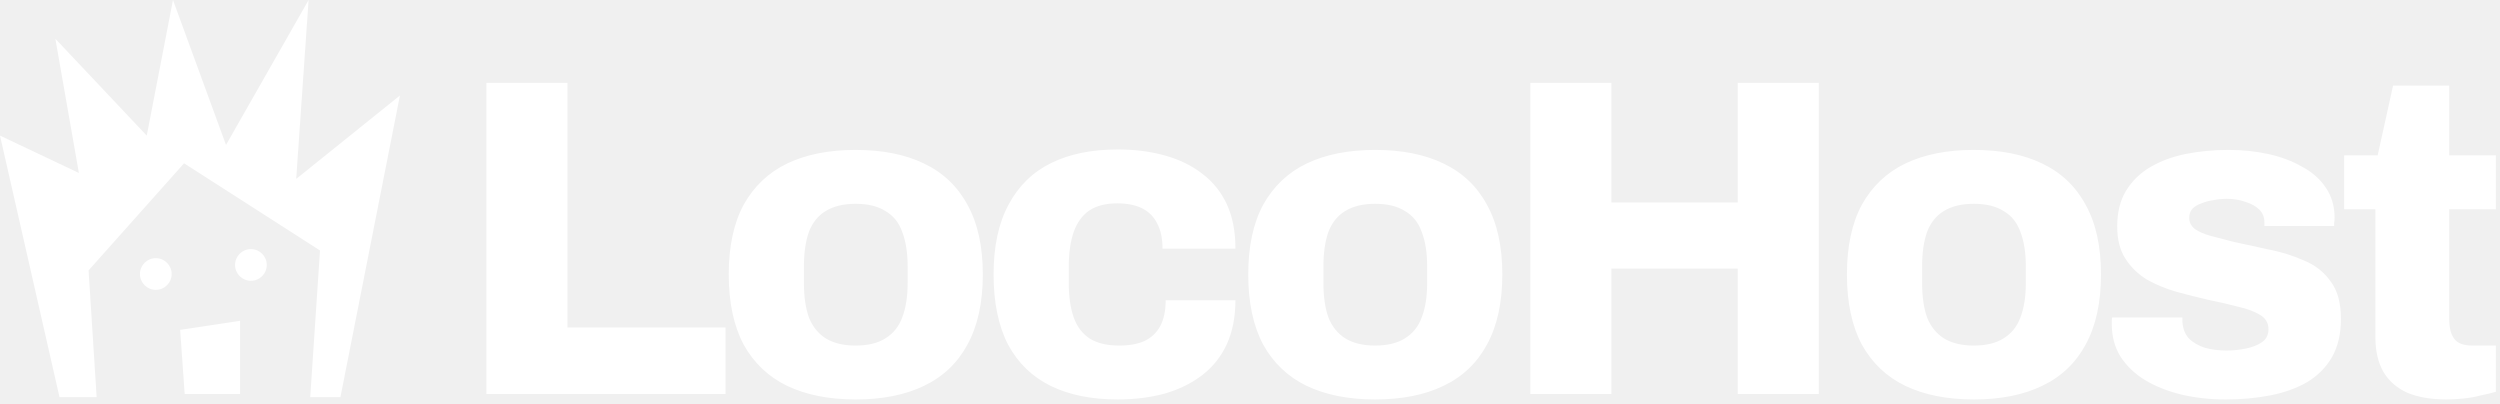
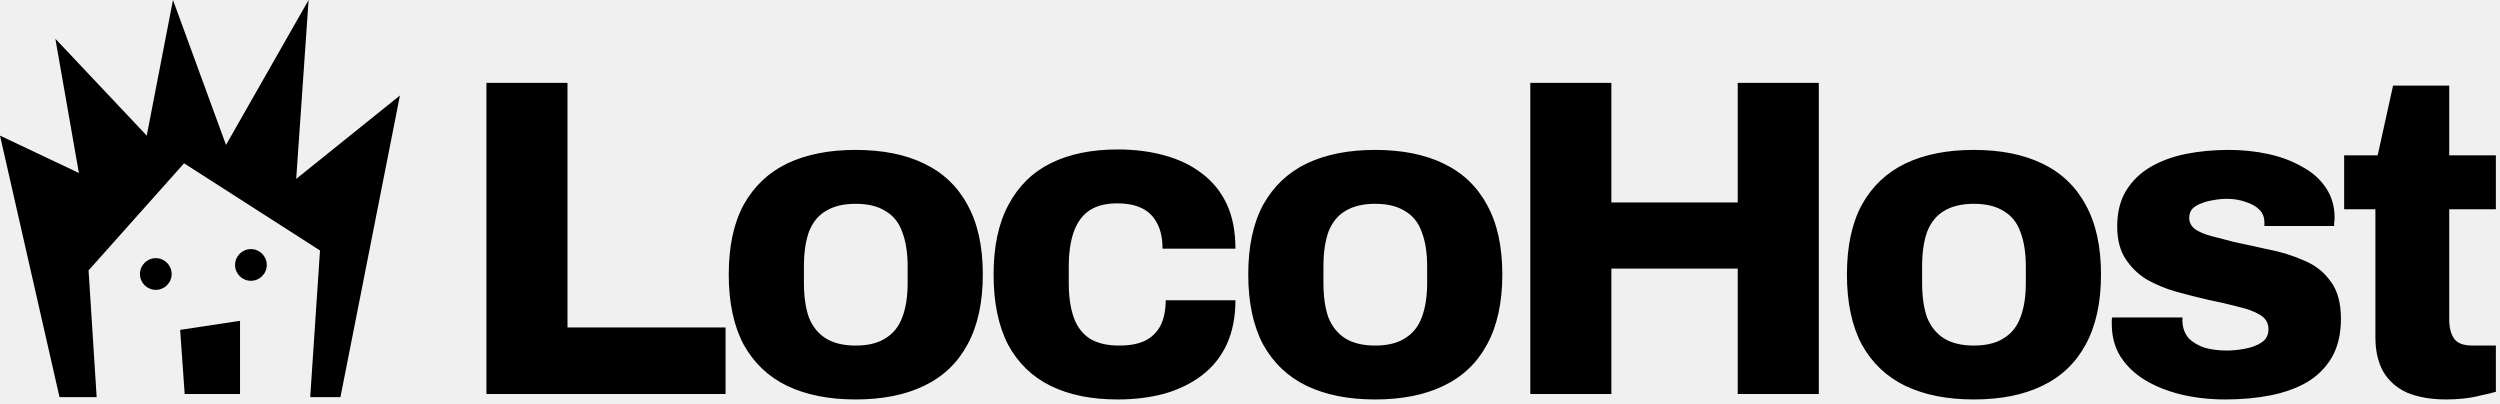
<svg xmlns="http://www.w3.org/2000/svg" width="552" height="89" viewBox="0 0 552 89" fill="none">
-   <path d="M107.403 87V18.3H125.303V72.3H160.203V87H107.403ZM188.907 88.2C183.041 88.2 178.007 87.2 173.807 85.2C169.674 83.2 166.474 80.167 164.207 76.1C162.007 71.967 160.907 66.8 160.907 60.6C160.907 54.4 162.007 49.267 164.207 45.2C166.474 41.133 169.674 38.1 173.807 36.1C178.007 34.1 183.041 33.1 188.907 33.1C194.841 33.1 199.874 34.1 204.007 36.1C208.207 38.1 211.407 41.133 213.607 45.2C215.874 49.267 217.007 54.4 217.007 60.6C217.007 66.8 215.874 71.967 213.607 76.1C211.407 80.167 208.207 83.2 204.007 85.2C199.874 87.2 194.841 88.2 188.907 88.2ZM188.907 76.3C191.641 76.3 193.841 75.767 195.507 74.7C197.241 73.633 198.474 72.1 199.207 70.1C200.007 68.033 200.407 65.5 200.407 62.5V58.8C200.407 55.8 200.007 53.267 199.207 51.2C198.474 49.133 197.241 47.6 195.507 46.6C193.841 45.533 191.641 45 188.907 45C186.241 45 184.041 45.533 182.307 46.6C180.641 47.6 179.407 49.133 178.607 51.2C177.874 53.267 177.507 55.8 177.507 58.8V62.5C177.507 65.5 177.874 68.033 178.607 70.1C179.407 72.1 180.641 73.633 182.307 74.7C184.041 75.767 186.241 76.3 188.907 76.3ZM246.784 88.2C240.984 88.2 236.051 87.2 231.984 85.2C227.917 83.2 224.784 80.167 222.584 76.1C220.451 71.967 219.384 66.8 219.384 60.6C219.384 54.4 220.484 49.267 222.684 45.2C224.884 41.067 228.017 38 232.084 36C236.151 34 241.051 33 246.784 33C250.517 33 253.951 33.433 257.084 34.3C260.284 35.167 263.051 36.5 265.384 38.3C267.784 40.1 269.617 42.367 270.884 45.1C272.151 47.833 272.784 51.1 272.784 54.9H256.684C256.684 52.633 256.284 50.767 255.484 49.3C254.751 47.833 253.651 46.733 252.184 46C250.717 45.267 248.884 44.9 246.684 44.9C244.151 44.9 242.084 45.433 240.484 46.5C238.951 47.567 237.817 49.133 237.084 51.2C236.351 53.267 235.984 55.833 235.984 58.9V62.5C235.984 65.5 236.351 68.033 237.084 70.1C237.817 72.167 239.017 73.733 240.684 74.8C242.351 75.8 244.484 76.3 247.084 76.3C249.351 76.3 251.217 75.967 252.684 75.3C254.217 74.567 255.384 73.467 256.184 72C256.984 70.467 257.384 68.567 257.384 66.3H272.784C272.784 69.967 272.151 73.2 270.884 76C269.617 78.733 267.817 81 265.484 82.8C263.151 84.6 260.384 85.967 257.184 86.9C253.984 87.767 250.517 88.2 246.784 88.2ZM303.614 88.2C297.748 88.2 292.714 87.2 288.514 85.2C284.381 83.2 281.181 80.167 278.914 76.1C276.714 71.967 275.614 66.8 275.614 60.6C275.614 54.4 276.714 49.267 278.914 45.2C281.181 41.133 284.381 38.1 288.514 36.1C292.714 34.1 297.748 33.1 303.614 33.1C309.548 33.1 314.581 34.1 318.714 36.1C322.914 38.1 326.114 41.133 328.314 45.2C330.581 49.267 331.714 54.4 331.714 60.6C331.714 66.8 330.581 71.967 328.314 76.1C326.114 80.167 322.914 83.2 318.714 85.2C314.581 87.2 309.548 88.2 303.614 88.2ZM303.614 76.3C306.348 76.3 308.548 75.767 310.214 74.7C311.948 73.633 313.181 72.1 313.914 70.1C314.714 68.033 315.114 65.5 315.114 62.5V58.8C315.114 55.8 314.714 53.267 313.914 51.2C313.181 49.133 311.948 47.6 310.214 46.6C308.548 45.533 306.348 45 303.614 45C300.948 45 298.748 45.533 297.014 46.6C295.348 47.6 294.114 49.133 293.314 51.2C292.581 53.267 292.214 55.8 292.214 58.8V62.5C292.214 65.5 292.581 68.033 293.314 70.1C294.114 72.1 295.348 73.633 297.014 74.7C298.748 75.767 300.948 76.3 303.614 76.3ZM337.891 87V18.3H355.791V44.7H383.691V18.3H401.591V87H383.691V59.3H355.791V87H337.891ZM435.802 88.2C429.935 88.2 424.902 87.2 420.702 85.2C416.569 83.2 413.369 80.167 411.102 76.1C408.902 71.967 407.802 66.8 407.802 60.6C407.802 54.4 408.902 49.267 411.102 45.2C413.369 41.133 416.569 38.1 420.702 36.1C424.902 34.1 429.935 33.1 435.802 33.1C441.735 33.1 446.769 34.1 450.902 36.1C455.102 38.1 458.302 41.133 460.502 45.2C462.769 49.267 463.902 54.4 463.902 60.6C463.902 66.8 462.769 71.967 460.502 76.1C458.302 80.167 455.102 83.2 450.902 85.2C446.769 87.2 441.735 88.2 435.802 88.2ZM435.802 76.3C438.535 76.3 440.735 75.767 442.402 74.7C444.135 73.633 445.369 72.1 446.102 70.1C446.902 68.033 447.302 65.5 447.302 62.5V58.8C447.302 55.8 446.902 53.267 446.102 51.2C445.369 49.133 444.135 47.6 442.402 46.6C440.735 45.533 438.535 45 435.802 45C433.135 45 430.935 45.533 429.202 46.6C427.535 47.6 426.302 49.133 425.502 51.2C424.769 53.267 424.402 55.8 424.402 58.8V62.5C424.402 65.5 424.769 68.033 425.502 70.1C426.302 72.1 427.535 73.633 429.202 74.7C430.935 75.767 433.135 76.3 435.802 76.3ZM491.379 88.2C487.912 88.2 484.645 87.833 481.579 87.1C478.579 86.367 475.912 85.3 473.579 83.9C471.312 82.5 469.512 80.767 468.179 78.7C466.912 76.633 466.279 74.233 466.279 71.5C466.279 71.233 466.279 71 466.279 70.8C466.279 70.533 466.312 70.3 466.379 70.1H481.879C481.879 70.233 481.879 70.4 481.879 70.6C481.879 70.733 481.879 70.867 481.879 71C481.945 72.467 482.412 73.7 483.279 74.7C484.212 75.633 485.412 76.333 486.879 76.8C488.345 77.2 489.945 77.4 491.679 77.4C492.945 77.4 494.279 77.267 495.679 77C497.145 76.733 498.379 76.267 499.379 75.6C500.379 74.933 500.879 73.967 500.879 72.7C500.879 71.3 500.245 70.233 498.979 69.5C497.779 68.767 496.145 68.167 494.079 67.7C492.079 67.167 489.912 66.667 487.579 66.2C485.245 65.667 482.879 65.067 480.479 64.4C478.145 63.733 475.979 62.833 473.979 61.7C472.045 60.5 470.479 58.967 469.279 57.1C468.079 55.233 467.479 52.867 467.479 50C467.479 46.933 468.112 44.333 469.379 42.2C470.712 40 472.512 38.233 474.779 36.9C477.045 35.567 479.645 34.6 482.579 34C485.579 33.4 488.745 33.1 492.079 33.1C495.145 33.1 498.045 33.4 500.779 34C503.579 34.6 506.079 35.533 508.279 36.8C510.545 38 512.312 39.567 513.579 41.5C514.845 43.367 515.479 45.567 515.479 48.1C515.479 48.433 515.445 48.8 515.379 49.2C515.379 49.533 515.379 49.767 515.379 49.9H499.979V49.1C499.979 47.967 499.612 47.033 498.879 46.3C498.145 45.567 497.145 45 495.879 44.6C494.612 44.133 493.212 43.9 491.679 43.9C490.679 43.9 489.679 44 488.679 44.2C487.745 44.333 486.879 44.567 486.079 44.9C485.279 45.167 484.612 45.567 484.079 46.1C483.612 46.633 483.379 47.3 483.379 48.1C483.379 49.1 483.812 49.933 484.679 50.6C485.545 51.2 486.712 51.7 488.179 52.1C489.712 52.5 491.379 52.933 493.179 53.4C495.645 53.933 498.245 54.5 500.979 55.1C503.712 55.633 506.279 56.433 508.679 57.5C511.145 58.5 513.112 60.033 514.579 62.1C516.112 64.1 516.879 66.867 516.879 70.4C516.879 73.733 516.212 76.567 514.879 78.9C513.545 81.167 511.712 83 509.379 84.4C507.045 85.733 504.345 86.7 501.279 87.3C498.212 87.9 494.912 88.2 491.379 88.2ZM540.189 88.2C536.789 88.2 533.889 87.7 531.489 86.7C529.155 85.633 527.389 84.067 526.189 82C525.055 79.933 524.489 77.433 524.489 74.5V46.2H517.589V34.3H524.989L528.389 18.9H540.789V34.3H551.089V46.2H540.789V70.5C540.789 72.367 541.155 73.8 541.889 74.8C542.622 75.8 543.955 76.3 545.889 76.3H551.089V86.5C550.222 86.767 549.122 87.033 547.789 87.3C546.522 87.633 545.222 87.867 543.889 88C542.555 88.133 541.322 88.2 540.189 88.2Z" fill="white" />
-   <path d="M65.402 39.5L88.306 21.083L75.167 87.694H68.495L70.656 55.306L40.639 36.056L19.556 59.704L21.341 87.694H13.139L0 29.944L17.417 38.194L12.223 8.556L32.402 29.944L38.194 0L49.902 32L68.139 0L65.402 39.5ZM53 87H40.777L39.777 72.833L53 70.833V87ZM34.402 57C36.335 57 37.902 58.567 37.902 60.5C37.902 62.433 36.335 64 34.402 64C32.469 64 30.902 62.433 30.902 60.5C30.902 58.567 32.469 57 34.402 57ZM55.402 55C57.335 55 58.902 56.567 58.902 58.5C58.902 60.433 57.335 62 55.402 62C53.469 62 51.902 60.433 51.902 58.5C51.902 56.567 53.469 55 55.402 55Z" fill="white" />
+   <path d="M107.403 87V18.3H125.303V72.3H160.203V87H107.403ZM188.907 88.2C183.041 88.2 178.007 87.2 173.807 85.2C169.674 83.2 166.474 80.167 164.207 76.1C162.007 71.967 160.907 66.8 160.907 60.6C160.907 54.4 162.007 49.267 164.207 45.2C166.474 41.133 169.674 38.1 173.807 36.1C178.007 34.1 183.041 33.1 188.907 33.1C194.841 33.1 199.874 34.1 204.007 36.1C208.207 38.1 211.407 41.133 213.607 45.2C215.874 49.267 217.007 54.4 217.007 60.6C217.007 66.8 215.874 71.967 213.607 76.1C211.407 80.167 208.207 83.2 204.007 85.2C199.874 87.2 194.841 88.2 188.907 88.2ZM188.907 76.3C191.641 76.3 193.841 75.767 195.507 74.7C197.241 73.633 198.474 72.1 199.207 70.1C200.007 68.033 200.407 65.5 200.407 62.5V58.8C200.407 55.8 200.007 53.267 199.207 51.2C198.474 49.133 197.241 47.6 195.507 46.6C193.841 45.533 191.641 45 188.907 45C186.241 45 184.041 45.533 182.307 46.6C180.641 47.6 179.407 49.133 178.607 51.2C177.874 53.267 177.507 55.8 177.507 58.8V62.5C177.507 65.5 177.874 68.033 178.607 70.1C179.407 72.1 180.641 73.633 182.307 74.7C184.041 75.767 186.241 76.3 188.907 76.3ZM246.784 88.2C240.984 88.2 236.051 87.2 231.984 85.2C227.917 83.2 224.784 80.167 222.584 76.1C220.451 71.967 219.384 66.8 219.384 60.6C219.384 54.4 220.484 49.267 222.684 45.2C224.884 41.067 228.017 38 232.084 36C236.151 34 241.051 33 246.784 33C250.517 33 253.951 33.433 257.084 34.3C260.284 35.167 263.051 36.5 265.384 38.3C267.784 40.1 269.617 42.367 270.884 45.1C272.151 47.833 272.784 51.1 272.784 54.9H256.684C256.684 52.633 256.284 50.767 255.484 49.3C254.751 47.833 253.651 46.733 252.184 46C250.717 45.267 248.884 44.9 246.684 44.9C244.151 44.9 242.084 45.433 240.484 46.5C238.951 47.567 237.817 49.133 237.084 51.2C236.351 53.267 235.984 55.833 235.984 58.9V62.5C235.984 65.5 236.351 68.033 237.084 70.1C237.817 72.167 239.017 73.733 240.684 74.8C242.351 75.8 244.484 76.3 247.084 76.3C249.351 76.3 251.217 75.967 252.684 75.3C254.217 74.567 255.384 73.467 256.184 72C256.984 70.467 257.384 68.567 257.384 66.3H272.784C272.784 69.967 272.151 73.2 270.884 76C269.617 78.733 267.817 81 265.484 82.8C263.151 84.6 260.384 85.967 257.184 86.9C253.984 87.767 250.517 88.2 246.784 88.2ZM303.614 88.2C297.748 88.2 292.714 87.2 288.514 85.2C284.381 83.2 281.181 80.167 278.914 76.1C276.714 71.967 275.614 66.8 275.614 60.6C275.614 54.4 276.714 49.267 278.914 45.2C281.181 41.133 284.381 38.1 288.514 36.1C292.714 34.1 297.748 33.1 303.614 33.1C309.548 33.1 314.581 34.1 318.714 36.1C322.914 38.1 326.114 41.133 328.314 45.2C330.581 49.267 331.714 54.4 331.714 60.6C331.714 66.8 330.581 71.967 328.314 76.1C326.114 80.167 322.914 83.2 318.714 85.2C314.581 87.2 309.548 88.2 303.614 88.2ZM303.614 76.3C306.348 76.3 308.548 75.767 310.214 74.7C311.948 73.633 313.181 72.1 313.914 70.1C314.714 68.033 315.114 65.5 315.114 62.5V58.8C315.114 55.8 314.714 53.267 313.914 51.2C313.181 49.133 311.948 47.6 310.214 46.6C308.548 45.533 306.348 45 303.614 45C300.948 45 298.748 45.533 297.014 46.6C295.348 47.6 294.114 49.133 293.314 51.2C292.581 53.267 292.214 55.8 292.214 58.8V62.5C292.214 65.5 292.581 68.033 293.314 70.1C294.114 72.1 295.348 73.633 297.014 74.7C298.748 75.767 300.948 76.3 303.614 76.3ZM337.891 87V18.3H355.791V44.7H383.691V18.3H401.591V87H383.691V59.3H355.791V87H337.891ZM435.802 88.2C429.935 88.2 424.902 87.2 420.702 85.2C416.569 83.2 413.369 80.167 411.102 76.1C408.902 71.967 407.802 66.8 407.802 60.6C407.802 54.4 408.902 49.267 411.102 45.2C413.369 41.133 416.569 38.1 420.702 36.1C424.902 34.1 429.935 33.1 435.802 33.1C441.735 33.1 446.769 34.1 450.902 36.1C455.102 38.1 458.302 41.133 460.502 45.2C462.769 49.267 463.902 54.4 463.902 60.6C463.902 66.8 462.769 71.967 460.502 76.1C458.302 80.167 455.102 83.2 450.902 85.2C446.769 87.2 441.735 88.2 435.802 88.2ZM435.802 76.3C438.535 76.3 440.735 75.767 442.402 74.7C444.135 73.633 445.369 72.1 446.102 70.1C446.902 68.033 447.302 65.5 447.302 62.5V58.8C447.302 55.8 446.902 53.267 446.102 51.2C445.369 49.133 444.135 47.6 442.402 46.6C440.735 45.533 438.535 45 435.802 45C433.135 45 430.935 45.533 429.202 46.6C427.535 47.6 426.302 49.133 425.502 51.2C424.769 53.267 424.402 55.8 424.402 58.8V62.5C424.402 65.5 424.769 68.033 425.502 70.1C426.302 72.1 427.535 73.633 429.202 74.7C430.935 75.767 433.135 76.3 435.802 76.3ZM491.379 88.2C487.912 88.2 484.645 87.833 481.579 87.1C478.579 86.367 475.912 85.3 473.579 83.9C471.312 82.5 469.512 80.767 468.179 78.7C466.912 76.633 466.279 74.233 466.279 71.5C466.279 71.233 466.279 71 466.279 70.8C466.279 70.533 466.312 70.3 466.379 70.1H481.879C481.879 70.233 481.879 70.4 481.879 70.6C481.879 70.733 481.879 70.867 481.879 71C481.945 72.467 482.412 73.7 483.279 74.7C484.212 75.633 485.412 76.333 486.879 76.8C488.345 77.2 489.945 77.4 491.679 77.4C492.945 77.4 494.279 77.267 495.679 77C497.145 76.733 498.379 76.267 499.379 75.6C500.379 74.933 500.879 73.967 500.879 72.7C500.879 71.3 500.245 70.233 498.979 69.5C497.779 68.767 496.145 68.167 494.079 67.7C492.079 67.167 489.912 66.667 487.579 66.2C485.245 65.667 482.879 65.067 480.479 64.4C478.145 63.733 475.979 62.833 473.979 61.7C472.045 60.5 470.479 58.967 469.279 57.1C468.079 55.233 467.479 52.867 467.479 50C467.479 46.933 468.112 44.333 469.379 42.2C470.712 40 472.512 38.233 474.779 36.9C477.045 35.567 479.645 34.6 482.579 34C485.579 33.4 488.745 33.1 492.079 33.1C495.145 33.1 498.045 33.4 500.779 34C503.579 34.6 506.079 35.533 508.279 36.8C510.545 38 512.312 39.567 513.579 41.5C514.845 43.367 515.479 45.567 515.479 48.1C515.479 48.433 515.445 48.8 515.379 49.2C515.379 49.533 515.379 49.767 515.379 49.9H499.979V49.1C499.979 47.967 499.612 47.033 498.879 46.3C498.145 45.567 497.145 45 495.879 44.6C494.612 44.133 493.212 43.9 491.679 43.9C490.679 43.9 489.679 44 488.679 44.2C487.745 44.333 486.879 44.567 486.079 44.9C485.279 45.167 484.612 45.567 484.079 46.1C483.612 46.633 483.379 47.3 483.379 48.1C483.379 49.1 483.812 49.933 484.679 50.6C485.545 51.2 486.712 51.7 488.179 52.1C489.712 52.5 491.379 52.933 493.179 53.4C495.645 53.933 498.245 54.5 500.979 55.1C503.712 55.633 506.279 56.433 508.679 57.5C511.145 58.5 513.112 60.033 514.579 62.1C516.112 64.1 516.879 66.867 516.879 70.4C516.879 73.733 516.212 76.567 514.879 78.9C513.545 81.167 511.712 83 509.379 84.4C507.045 85.733 504.345 86.7 501.279 87.3C498.212 87.9 494.912 88.2 491.379 88.2ZM540.189 88.2C536.789 88.2 533.889 87.7 531.489 86.7C529.155 85.633 527.389 84.067 526.189 82C525.055 79.933 524.489 77.433 524.489 74.5V46.2H517.589V34.3H524.989L528.389 18.9H540.789V34.3H551.089V46.2H540.789V70.5C540.789 72.367 541.155 73.8 541.889 74.8C542.622 75.8 543.955 76.3 545.889 76.3H551.089V86.5C550.222 86.767 549.122 87.033 547.789 87.3C546.522 87.633 545.222 87.867 543.889 88C542.555 88.133 541.322 88.2 540.189 88.2Z" fill="#000" />
+   <path d="M65.402 39.5L88.306 21.083L75.167 87.694H68.495L70.656 55.306L40.639 36.056L19.556 59.704L21.341 87.694H13.139L0 29.944L17.417 38.194L12.223 8.556L32.402 29.944L38.194 0L49.902 32L68.139 0L65.402 39.5ZM53 87H40.777L39.777 72.833L53 70.833V87ZM34.402 57C36.335 57 37.902 58.567 37.902 60.5C37.902 62.433 36.335 64 34.402 64C32.469 64 30.902 62.433 30.902 60.5C30.902 58.567 32.469 57 34.402 57ZM55.402 55C57.335 55 58.902 56.567 58.902 58.5C58.902 60.433 57.335 62 55.402 62C53.469 62 51.902 60.433 51.902 58.5C51.902 56.567 53.469 55 55.402 55Z" fill="#000" />
</svg>
